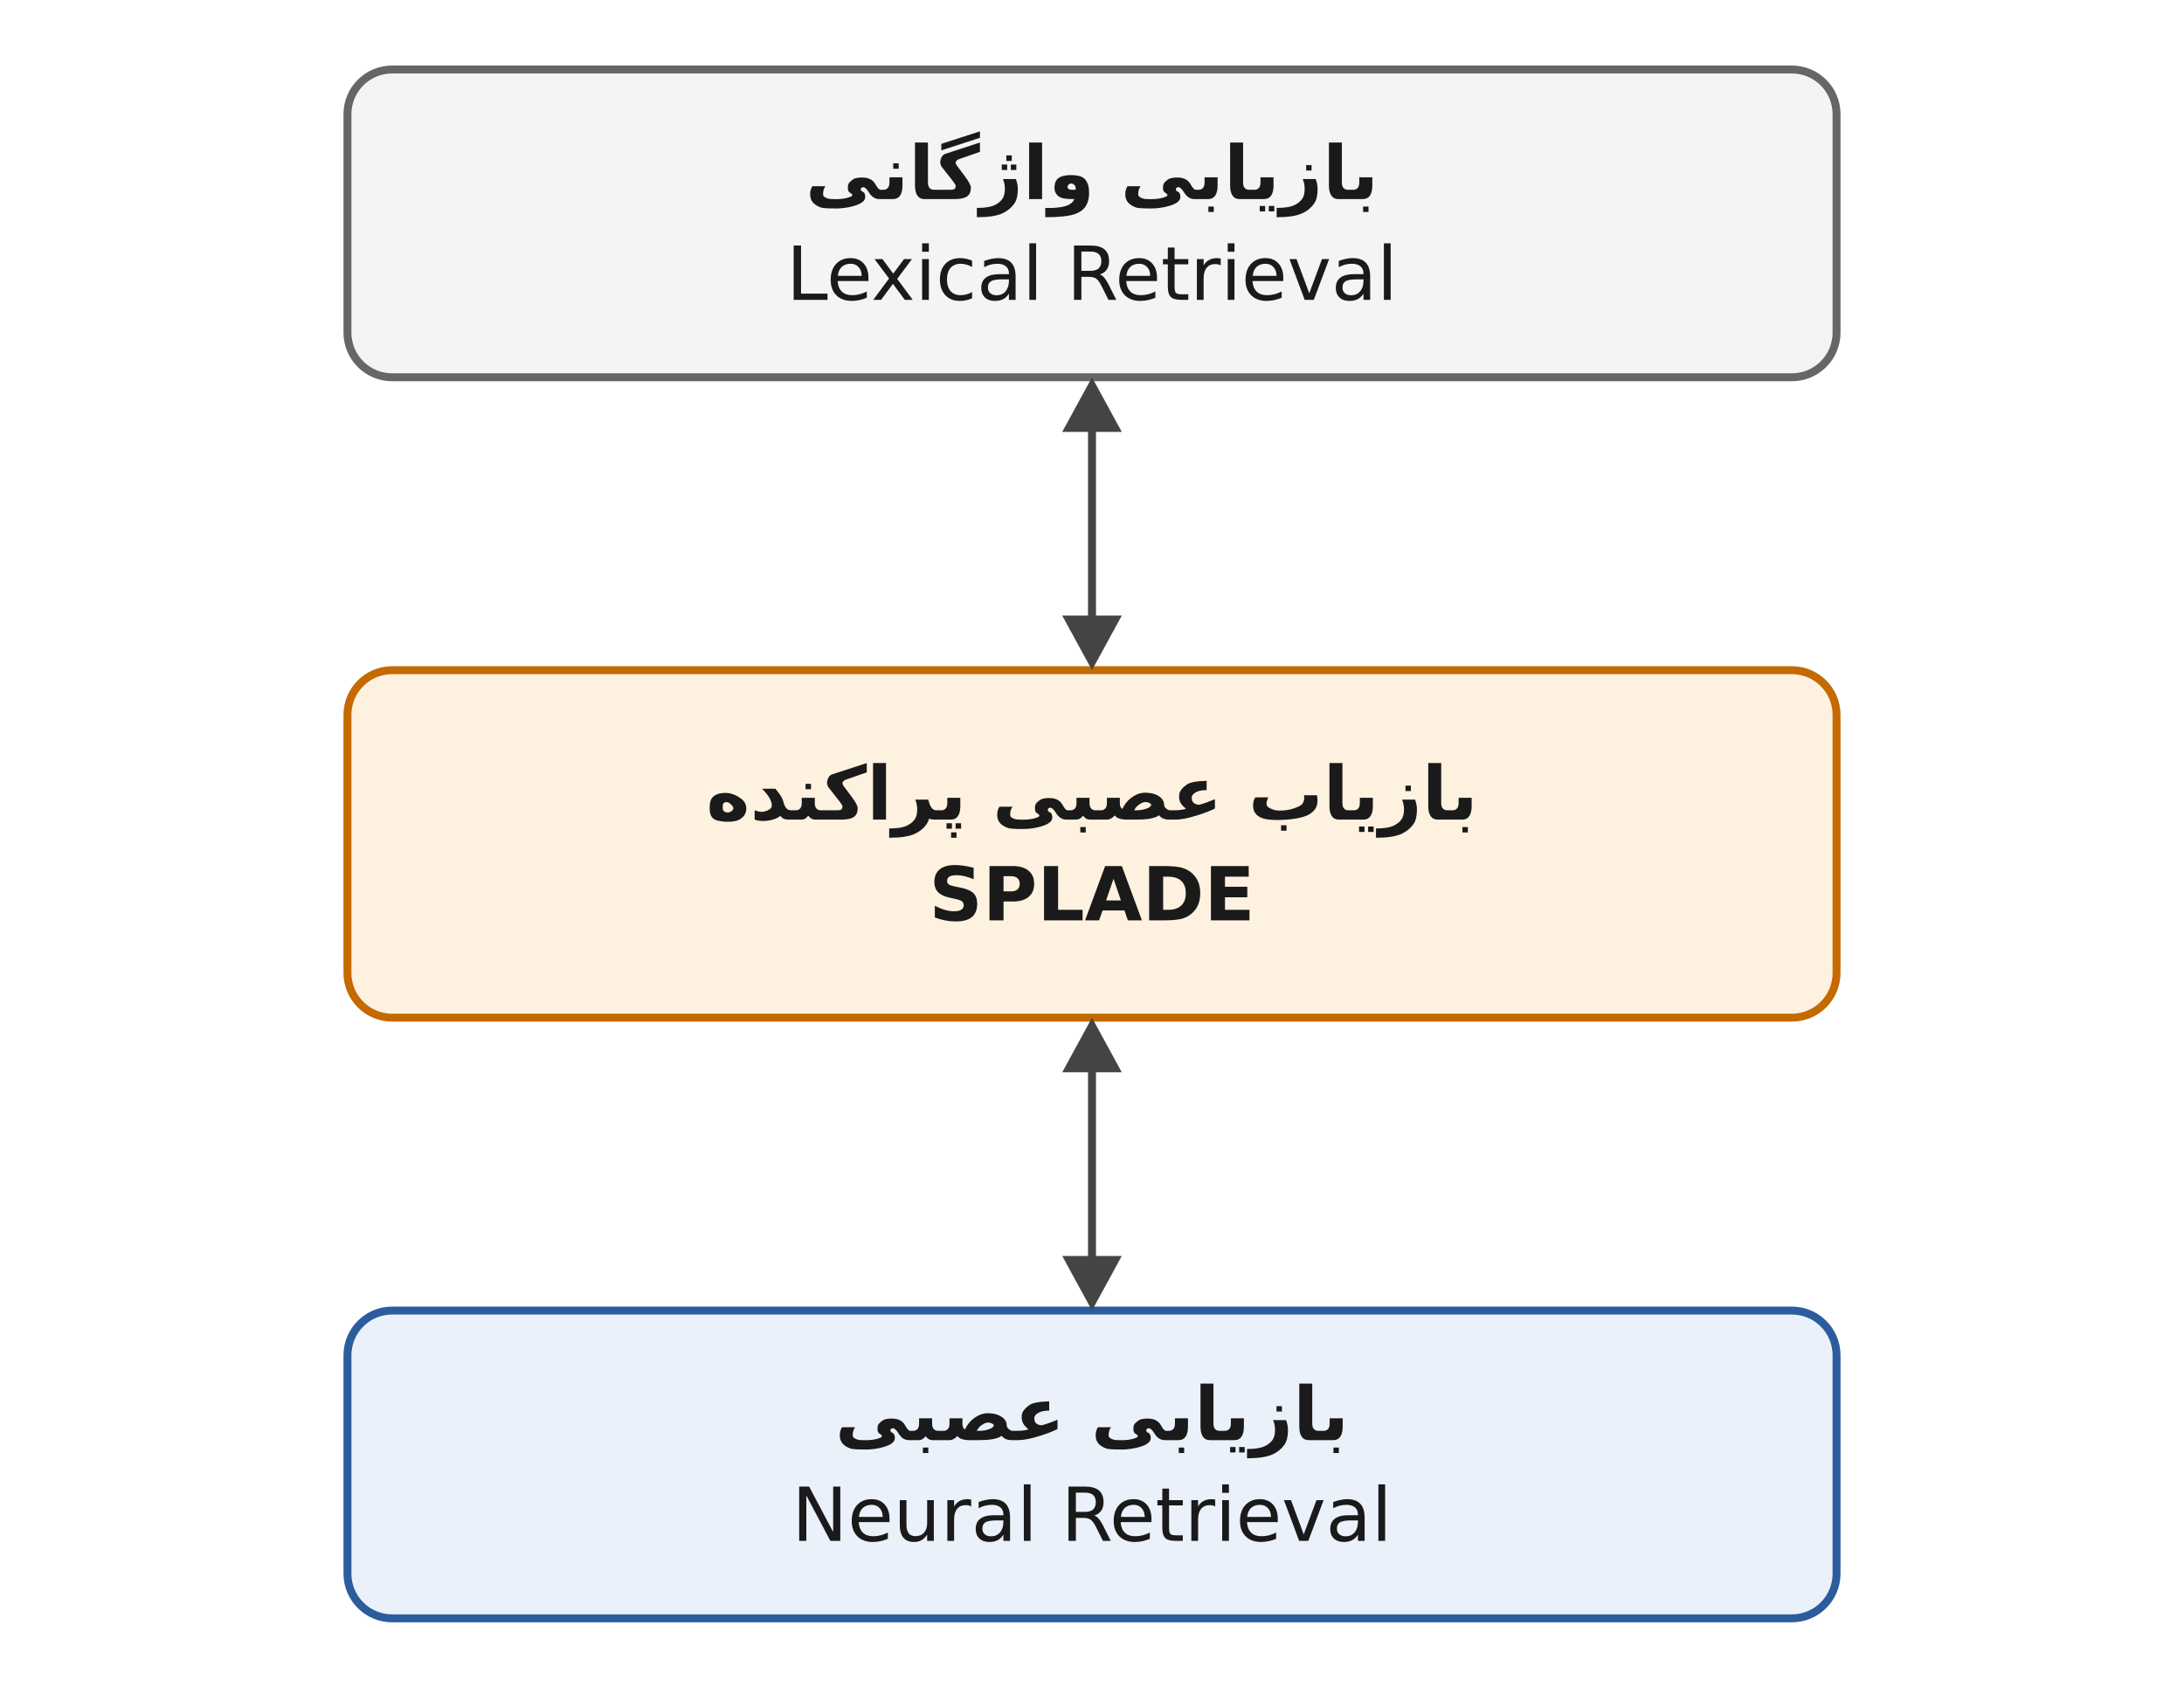
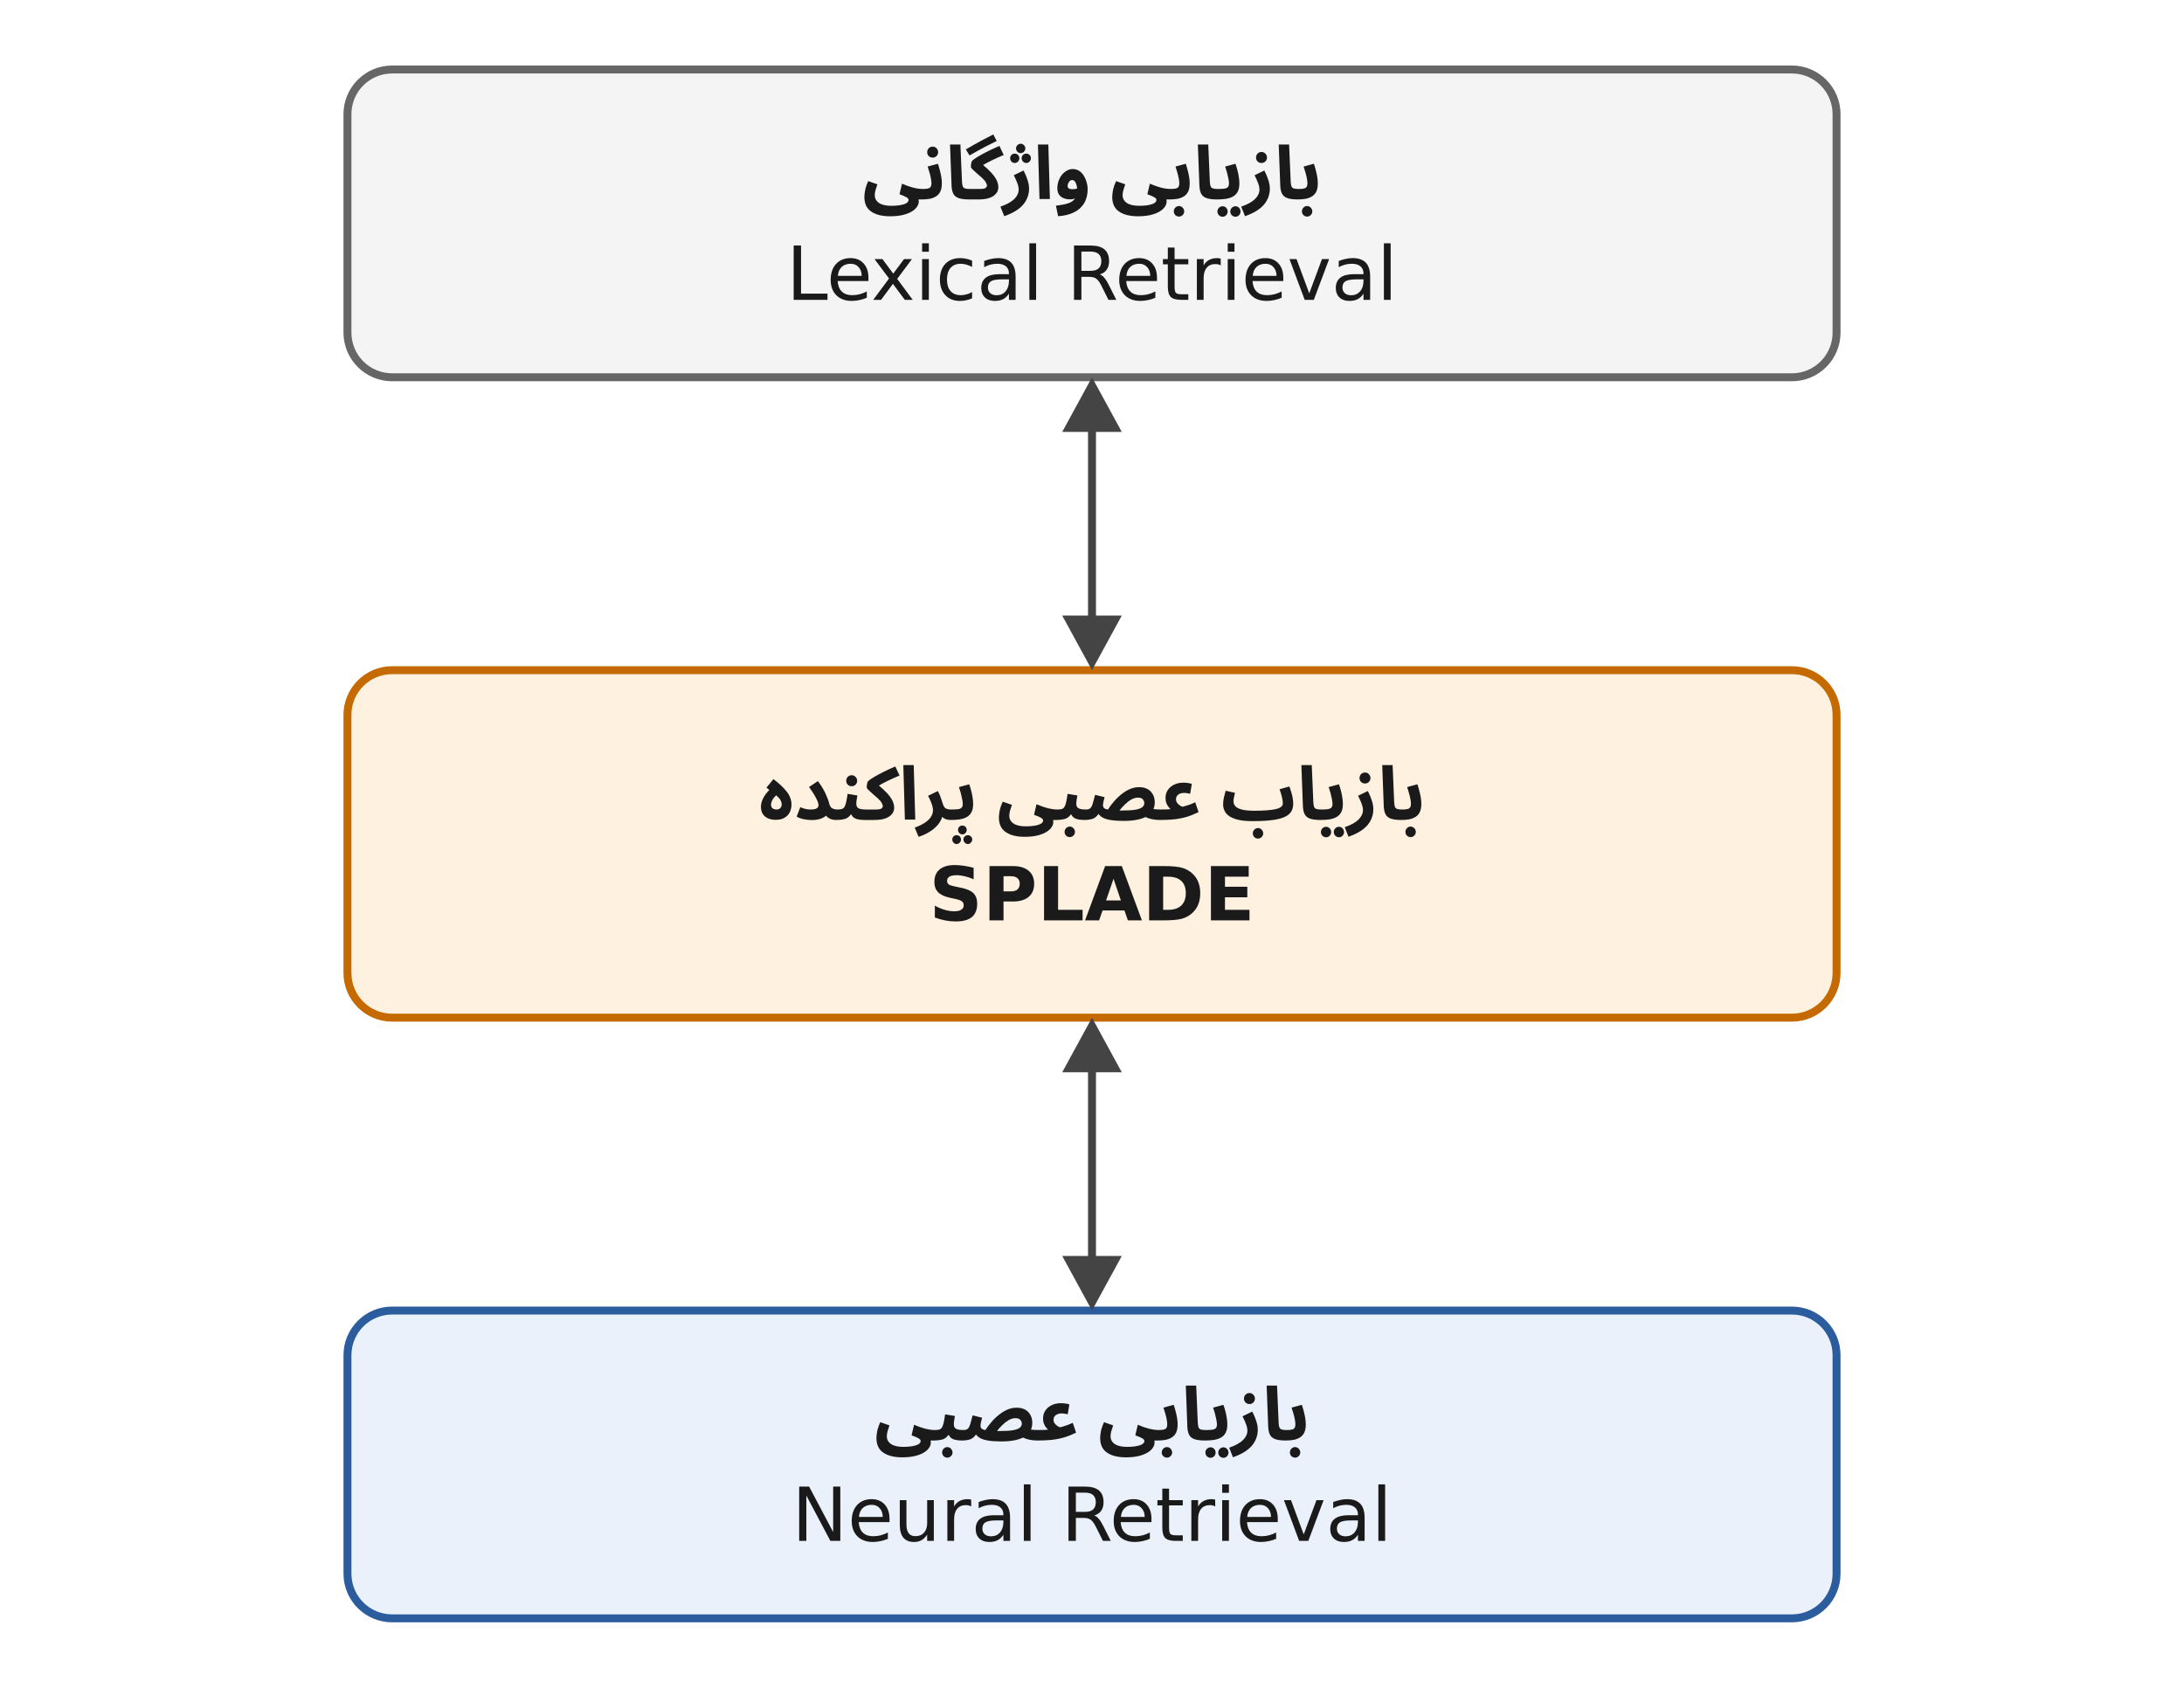
<svg xmlns="http://www.w3.org/2000/svg" width="440" height="340" viewBox="0 0 440 340">
  <rect x="70.0" y="14.0" width="300.0" height="62.0" rx="9" fill="#F4F4F4" stroke="#666666" stroke-width="1.6" />
-   <text x="220.0" y="40.1" text-anchor="middle" font-family="DejaVu Sans, Arial, sans-serif" font-size="15" font-weight="bold" fill="#1a1a1a">‫بازیابی واژگانی‬</text>
-   <text x="220.0" y="60.4" text-anchor="middle" font-family="DejaVu Sans, Arial, sans-serif" font-size="15" font-weight="normal" fill="#1a1a1a">Lexical Retrieval</text>
+   <text x="220.0" y="40.1" text-anchor="middle" font-family="Vazirmatn, Tahoma, 'Noto Sans Arabic', 'DejaVu Sans', Arial, sans-serif" font-size="15" font-weight="bold" fill="#1a1a1a">‫بازیابی واژگانی‬</text>
+   <text x="220.0" y="60.4" text-anchor="middle" font-family="Vazirmatn, Tahoma, 'Noto Sans Arabic', 'DejaVu Sans', Arial, sans-serif" font-size="15" font-weight="normal" fill="#1a1a1a">Lexical Retrieval</text>
  <rect x="70.0" y="135.0" width="300.0" height="70.0" rx="9" fill="#FFF1E0" stroke="#C46A00" stroke-width="1.6" />
-   <text x="220.0" y="165.1" text-anchor="middle" font-family="DejaVu Sans, Arial, sans-serif" font-size="15" font-weight="bold" fill="#1a1a1a">‫بازیاب عصبی پراکنده‬</text>
-   <text x="220.0" y="185.4" text-anchor="middle" font-family="DejaVu Sans, Arial, sans-serif" font-size="15" font-weight="bold" fill="#1a1a1a">SPLADE</text>
+   <text x="220.0" y="165.1" text-anchor="middle" font-family="Vazirmatn, Tahoma, 'Noto Sans Arabic', 'DejaVu Sans', Arial, sans-serif" font-size="15" font-weight="bold" fill="#1a1a1a">‫بازیاب عصبی پراکنده‬</text>
+   <text x="220.0" y="185.4" text-anchor="middle" font-family="Vazirmatn, Tahoma, 'Noto Sans Arabic', 'DejaVu Sans', Arial, sans-serif" font-size="15" font-weight="bold" fill="#1a1a1a">SPLADE</text>
  <rect x="70.0" y="264.0" width="300.0" height="62.0" rx="9" fill="#EAF1FB" stroke="#2B5C9E" stroke-width="1.6" />
-   <text x="220.0" y="290.1" text-anchor="middle" font-family="DejaVu Sans, Arial, sans-serif" font-size="15" font-weight="bold" fill="#1a1a1a">‫بازیابی عصبی‬</text>
-   <text x="220.0" y="310.4" text-anchor="middle" font-family="DejaVu Sans, Arial, sans-serif" font-size="15" font-weight="normal" fill="#1a1a1a">Neural Retrieval</text>
+   <text x="220.0" y="290.1" text-anchor="middle" font-family="Vazirmatn, Tahoma, 'Noto Sans Arabic', 'DejaVu Sans', Arial, sans-serif" font-size="15" font-weight="bold" fill="#1a1a1a">‫بازیابی عصبی‬</text>
+   <text x="220.0" y="310.4" text-anchor="middle" font-family="Vazirmatn, Tahoma, 'Noto Sans Arabic', 'DejaVu Sans', Arial, sans-serif" font-size="15" font-weight="normal" fill="#1a1a1a">Neural Retrieval</text>
  <line x1="220.0" y1="84.8" x2="220.0" y2="126.2" stroke="#444" stroke-width="1.6" />
  <polygon points="220.0,135.0 214.0,124.0 226.0,124.0" fill="#444" />
  <polygon points="220.0,76.0 226.0,87.0 214.0,87.0" fill="#444" />
  <line x1="220.0" y1="213.8" x2="220.0" y2="255.2" stroke="#444" stroke-width="1.6" />
  <polygon points="220.0,264.0 214.0,253.0 226.0,253.0" fill="#444" />
  <polygon points="220.0,205.0 226.0,216.0 214.0,216.0" fill="#444" />
</svg>
